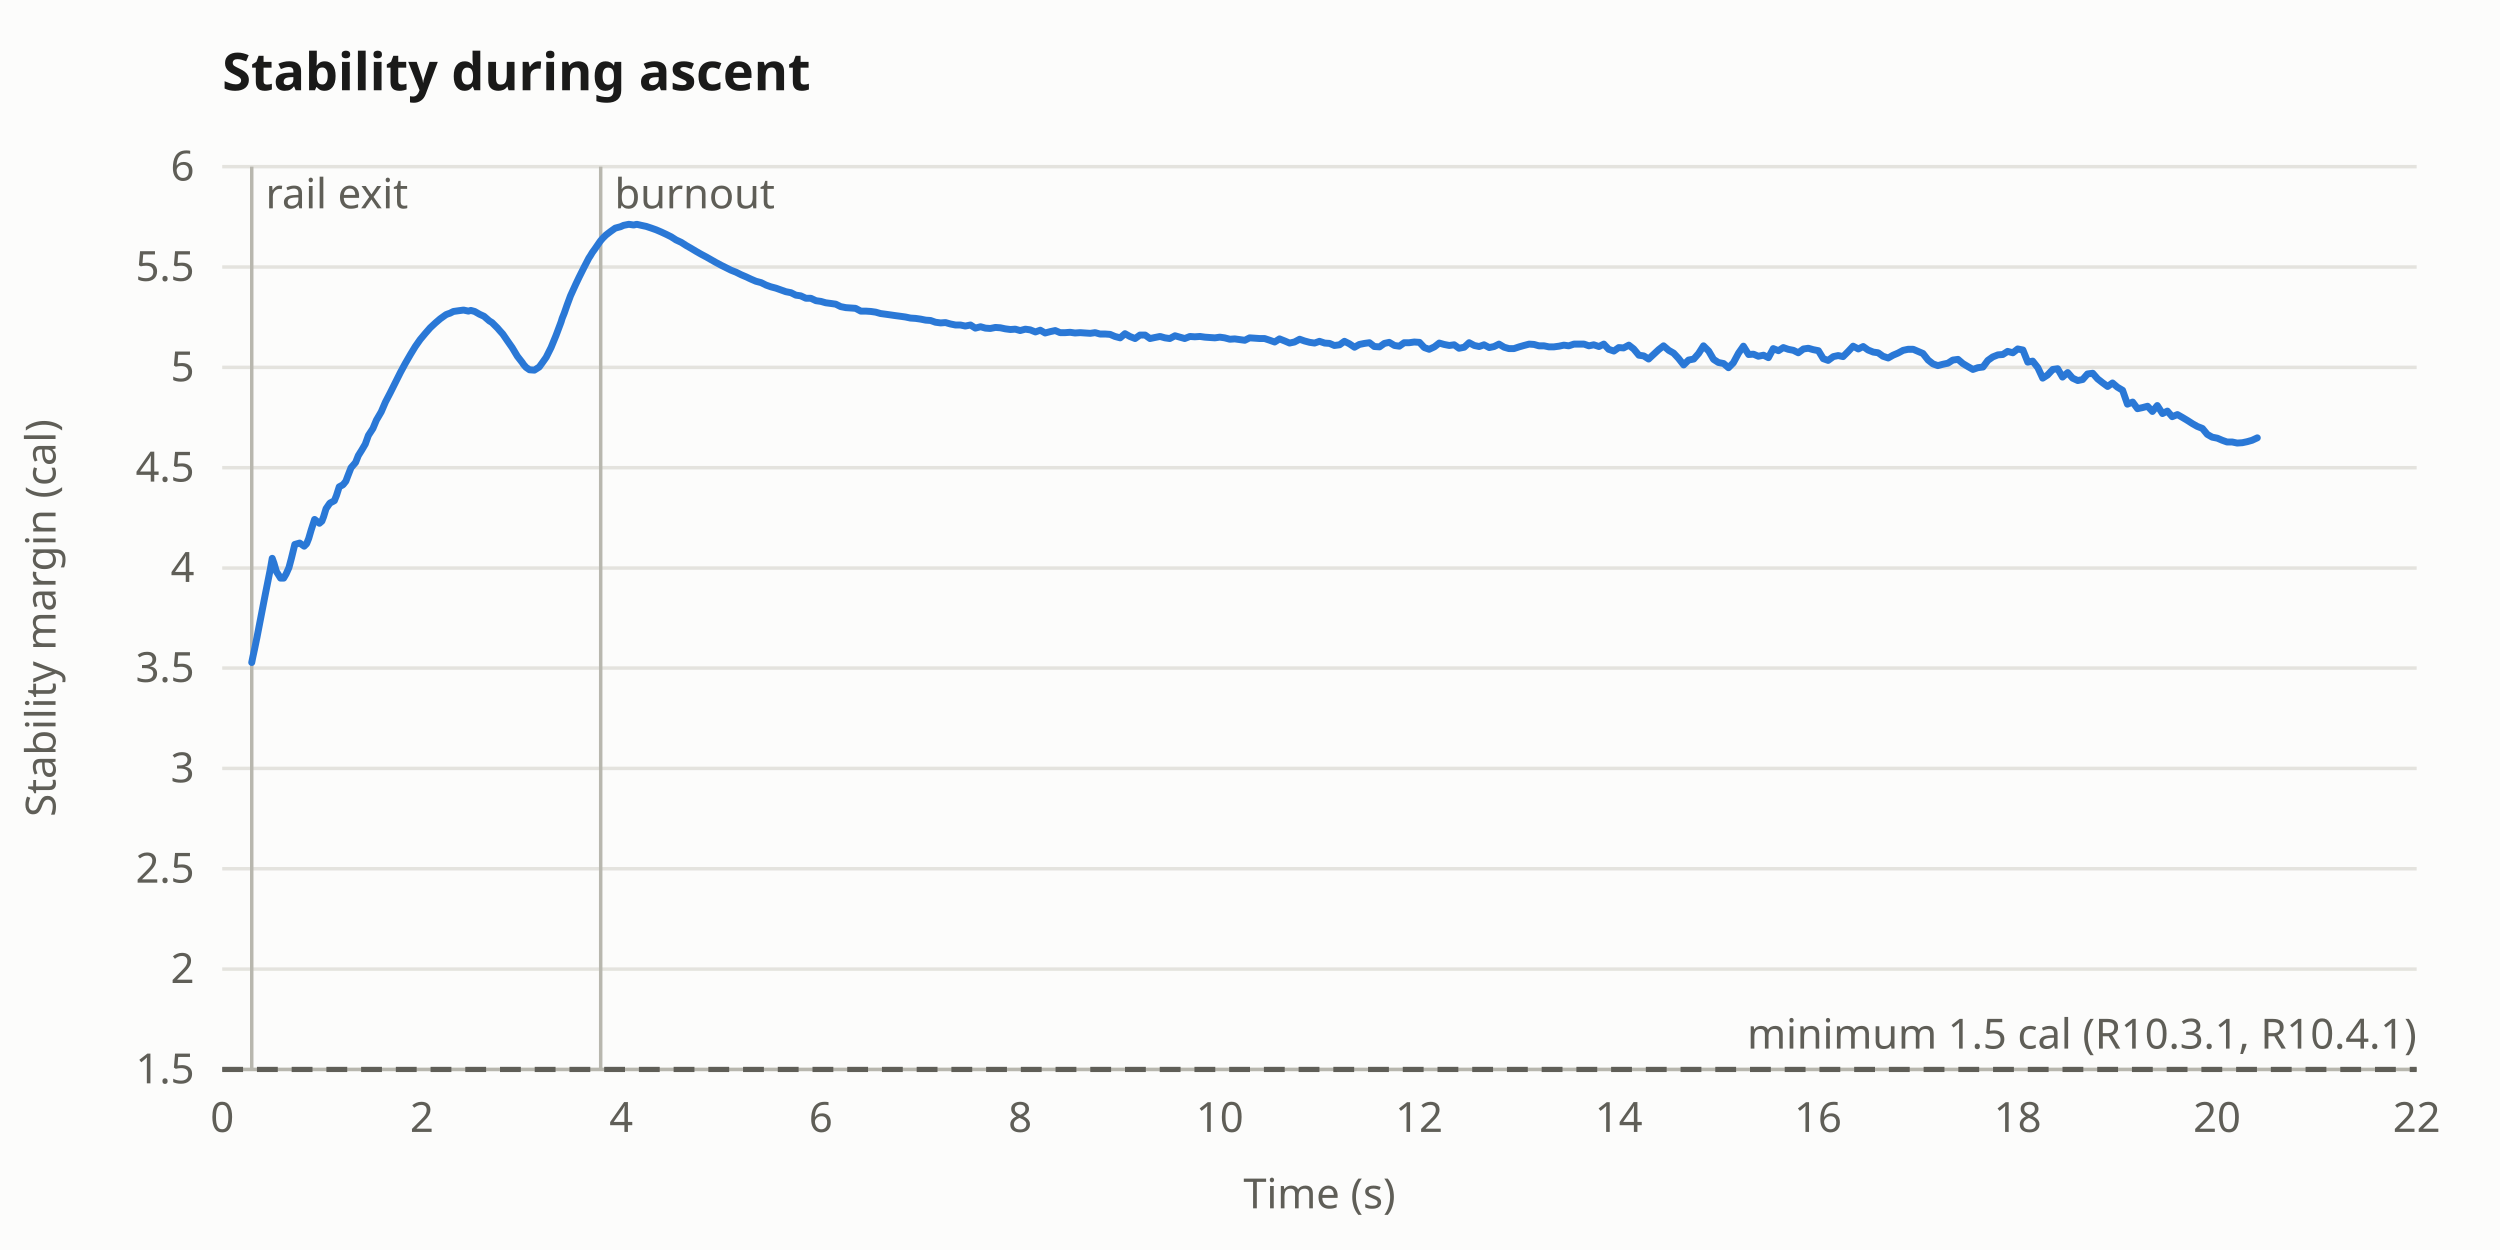
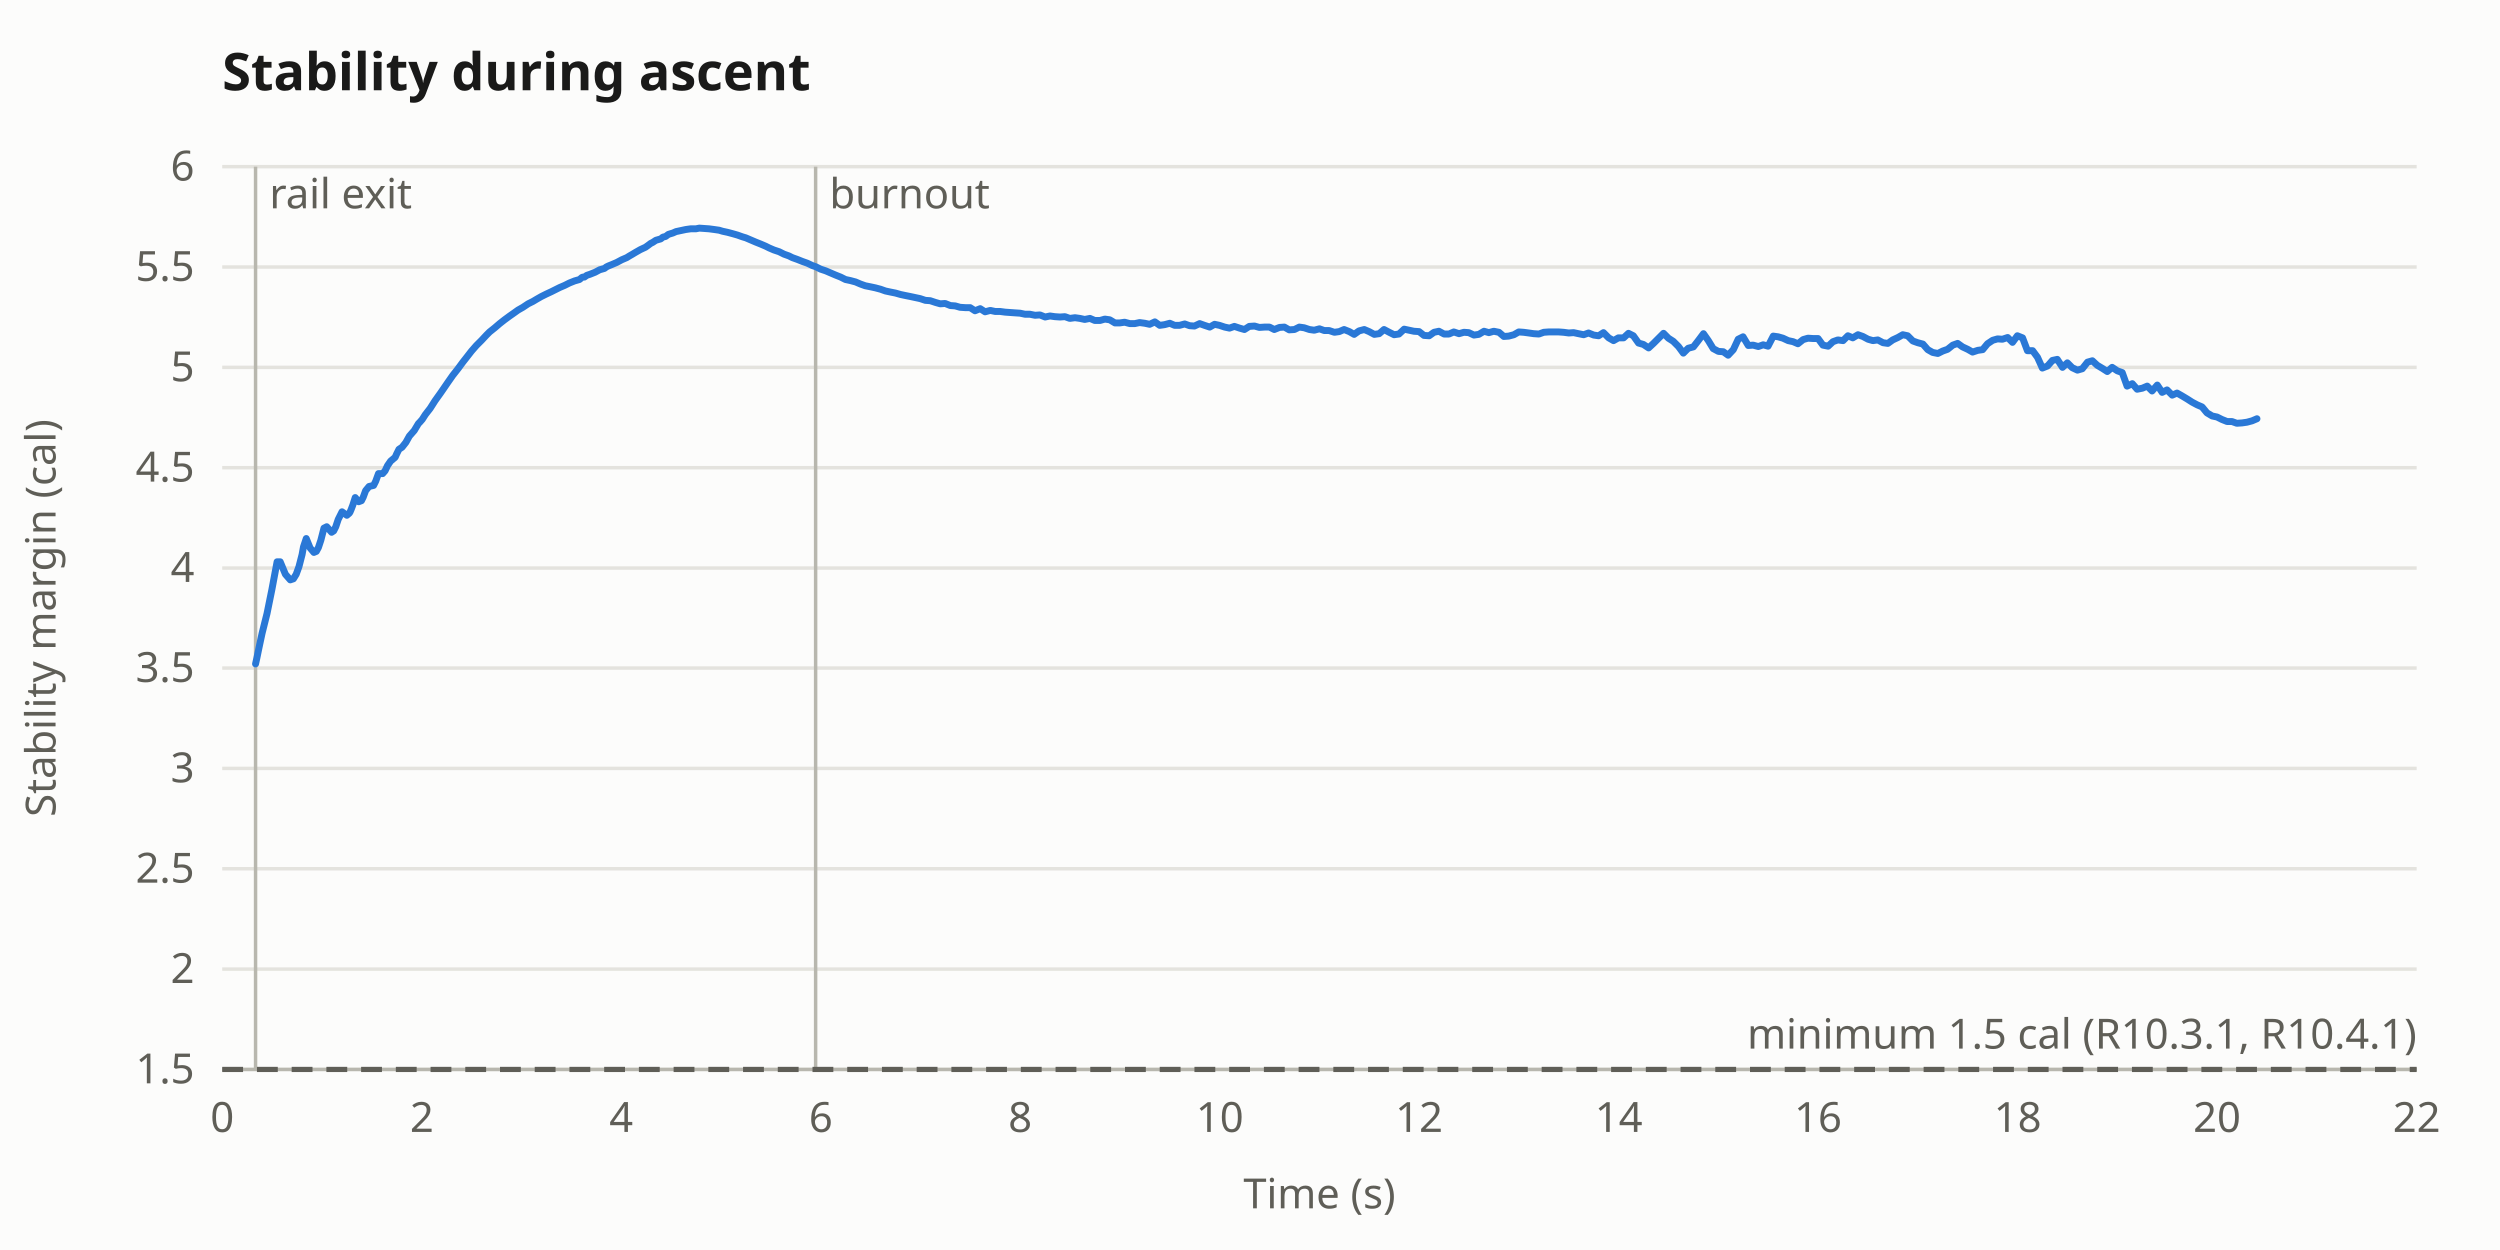
<svg xmlns="http://www.w3.org/2000/svg" viewBox="0 0 720 360" width="720" height="360" role="img" aria-label="Stability during ascent">
  <style>
.bg{fill:#fcfcfb}.grid{stroke:#e4e3de;stroke-width:1}.axis{stroke:#b8b7ae;stroke-width:1}.t1{fill:#1a1a19;font:600 15px system-ui,sans-serif}.t2{fill:#5f5e57;font:12px system-ui,sans-serif}.series{fill:none;stroke:#2a78d6;stroke-width:2;stroke-linejoin:round;stroke-linecap:round}.series2{fill:none;stroke:#d9480f;stroke-width:2;stroke-dasharray:5 3}.ref{stroke:#5f5e57;stroke-width:1.5;stroke-dasharray:6 4}.mark{stroke:#b8b7ae;stroke-width:1}
@media (prefers-color-scheme: dark){.bg{fill:#1a1a19}.grid{stroke:#34332f}.axis{stroke:#5f5e57}.t1{fill:#ffffff}.t2{fill:#c3c2b7}.series{stroke:#3987e5}.series2{stroke:#f08c4f}.ref{stroke:#c3c2b7}.mark{stroke:#5f5e57}}
</style>
  <rect class="bg" width="720" height="360" />
  <text class="t1" x="64" y="26">Stability during ascent</text>
  <line class="grid" x1="64" x2="696" y1="308.0" y2="308.0" />
  <text class="t2" x="56" y="312.0" text-anchor="end">1.5</text>
  <line class="grid" x1="64" x2="696" y1="279.1" y2="279.1" />
  <text class="t2" x="56" y="283.1" text-anchor="end">2</text>
  <line class="grid" x1="64" x2="696" y1="250.2" y2="250.2" />
  <text class="t2" x="56" y="254.2" text-anchor="end">2.5</text>
  <line class="grid" x1="64" x2="696" y1="221.3" y2="221.3" />
  <text class="t2" x="56" y="225.3" text-anchor="end">3</text>
  <line class="grid" x1="64" x2="696" y1="192.4" y2="192.4" />
  <text class="t2" x="56" y="196.4" text-anchor="end">3.5</text>
  <line class="grid" x1="64" x2="696" y1="163.6" y2="163.6" />
  <text class="t2" x="56" y="167.6" text-anchor="end">4</text>
  <line class="grid" x1="64" x2="696" y1="134.7" y2="134.7" />
  <text class="t2" x="56" y="138.7" text-anchor="end">4.5</text>
  <line class="grid" x1="64" x2="696" y1="105.8" y2="105.8" />
  <text class="t2" x="56" y="109.8" text-anchor="end">5</text>
  <line class="grid" x1="64" x2="696" y1="76.9" y2="76.9" />
  <text class="t2" x="56" y="80.9" text-anchor="end">5.5</text>
  <line class="grid" x1="64" x2="696" y1="48.0" y2="48.0" />
  <text class="t2" x="56" y="52.0" text-anchor="end">6</text>
  <text class="t2" x="64.0" y="326" text-anchor="middle">0</text>
  <text class="t2" x="121.5" y="326" text-anchor="middle">2</text>
  <text class="t2" x="178.9" y="326" text-anchor="middle">4</text>
  <text class="t2" x="236.4" y="326" text-anchor="middle">6</text>
  <text class="t2" x="293.8" y="326" text-anchor="middle">8</text>
  <text class="t2" x="351.3" y="326" text-anchor="middle">10</text>
  <text class="t2" x="408.7" y="326" text-anchor="middle">12</text>
  <text class="t2" x="466.2" y="326" text-anchor="middle">14</text>
  <text class="t2" x="523.6" y="326" text-anchor="middle">16</text>
  <text class="t2" x="581.1" y="326" text-anchor="middle">18</text>
  <text class="t2" x="638.5" y="326" text-anchor="middle">20</text>
  <text class="t2" x="696.0" y="326" text-anchor="middle">22</text>
  <line class="axis" x1="64" x2="696" y1="308" y2="308" />
  <text class="t2" x="380" y="348" text-anchor="middle">Time (s)</text>
  <text class="t2" transform="translate(16 178) rotate(-90)" text-anchor="middle">Stability margin (cal)</text>
-   <line class="mark" x1="72.5" x2="72.5" y1="48" y2="308" />
-   <text class="t2" x="76.5" y="60" text-anchor="start">rail exit</text>
-   <line class="mark" x1="173.0" x2="173.0" y1="48" y2="308" />
-   <text class="t2" x="177.0" y="60" text-anchor="start">burnout</text>
+   <line class="mark" x1="73.6" x2="73.6" y1="48" y2="308" />
+   <text class="t2" x="77.6" y="60" text-anchor="start">rail exit</text>
+   <line class="mark" x1="234.9" x2="234.9" y1="48" y2="308" />
+   <text class="t2" x="238.9" y="60" text-anchor="start">burnout</text>
  <line class="ref" x1="64" x2="696" y1="308.0" y2="308.0" />
  <text class="t2" x="696" y="302.0" text-anchor="end">minimum 1.5 cal (R10.3.1, R10.4.1)</text>
-   <path class="series" d="M72.5 190.8 L72.8 189.3 L73.3 187.0 L74.0 183.6 L75.1 177.9 L76.4 171.2 L77.9 163.7 L78.1 162.5 L78.4 160.8 L78.9 162.2 L79.6 164.6 L80.8 166.5 L81.7 166.5 L82.4 165.3 L83.2 163.5 L83.9 160.9 L84.9 156.8 L86.3 156.4 L87.6 157.3 L88.3 156.6 L88.9 155.1 L89.6 152.7 L90.6 149.6 L92.0 150.7 L92.7 150.1 L93.2 148.8 L93.9 146.5 L95.0 144.9 L96.3 144.2 L96.9 142.7 L97.7 140.2 L98.8 139.6 L99.6 138.6 L100.2 137.0 L101.1 134.7 L102.4 133.2 L103.2 131.2 L104.2 129.6 L105.2 127.9 L106.1 125.4 L107.4 123.4 L108.4 121.0 L109.8 118.6 L111.0 115.8 L112.4 113.1 L113.9 110.1 L115.3 107.3 L116.7 104.7 L118.2 102.1 L119.6 99.8 L121.0 97.8 L122.5 96.0 L123.9 94.4 L125.4 93.0 L126.8 91.8 L128.2 90.8 L128.5 90.6 L129.0 90.4 L129.6 90.2 L130.6 89.7 L132.0 89.5 L133.5 89.3 L134.9 89.6 L135.6 89.4 L136.7 89.7 L138.1 90.5 L139.4 91.1 L140.9 92.4 L141.7 92.9 L143.0 94.2 L143.3 94.5 L143.9 95.2 L144.8 96.2 L146.1 98.1 L147.5 100.1 L149.0 102.6 L150.4 104.4 L150.8 105.0 L151.5 105.8 L152.5 106.5 L153.9 106.6 L155.3 105.7 L156.1 104.6 L157.3 102.9 L158.7 100.1 L160.1 96.7 L161.6 92.7 L161.9 91.7 L162.5 90.2 L163.3 87.9 L164.3 85.2 L165.8 81.9 L166.8 79.8 L168.2 77.0 L169.6 74.3 L170.0 73.7 L170.6 72.7 L171.4 71.6 L172.7 69.7 L173.0 69.3 L173.6 68.6 L174.5 67.7 L175.8 66.7 L177.2 65.7 L178.7 65.3 L179.6 64.9 L181.1 64.6 L182.5 64.8 L183.4 64.6 L184.7 64.9 L186.1 65.2 L187.6 65.7 L189.0 66.2 L190.4 66.8 L191.9 67.5 L193.3 68.2 L194.7 69.1 L196.2 69.8 L197.6 70.7 L199.0 71.5 L200.5 72.4 L201.9 73.2 L203.4 74.0 L204.8 74.8 L206.2 75.6 L207.7 76.4 L209.1 77.1 L210.5 77.8 L212.0 78.4 L213.4 79.1 L214.8 79.7 L216.3 80.4 L217.7 81.0 L219.2 81.4 L220.6 82.1 L222.0 82.6 L223.5 83.0 L224.9 83.5 L226.3 84.0 L227.8 84.3 L229.2 85.0 L230.6 85.2 L232.1 85.9 L233.5 85.9 L235.0 86.6 L236.4 86.8 L237.8 87.2 L239.3 87.4 L240.7 87.6 L242.1 88.3 L243.6 88.6 L245.0 88.7 L246.4 88.8 L247.9 89.6 L249.3 89.6 L250.8 89.7 L252.2 89.9 L253.6 90.3 L255.1 90.5 L256.5 90.7 L257.9 90.9 L259.4 91.1 L260.8 91.3 L262.2 91.6 L263.7 91.7 L265.1 91.9 L266.6 92.2 L268.0 92.3 L269.4 92.8 L270.9 93.0 L272.3 92.9 L273.7 93.3 L275.2 93.6 L276.6 93.6 L278.0 93.9 L279.5 93.6 L280.9 94.5 L282.4 94.1 L283.8 94.5 L285.2 94.6 L286.7 94.3 L288.1 94.4 L289.5 94.7 L291.0 94.9 L292.4 94.8 L293.8 95.2 L295.3 94.8 L296.7 95.0 L298.2 95.6 L299.6 95.1 L301.0 95.9 L302.5 95.5 L303.9 95.2 L305.3 95.8 L306.8 95.8 L308.2 95.7 L309.6 95.9 L311.1 95.8 L312.5 95.9 L314.0 96.0 L315.4 95.8 L316.8 96.2 L318.3 96.2 L319.7 96.3 L321.1 96.9 L322.6 97.3 L324.0 96.1 L325.4 96.9 L326.9 97.5 L328.3 96.5 L329.8 96.5 L331.2 97.5 L332.6 97.2 L334.1 96.9 L335.5 97.3 L336.9 97.5 L338.4 96.7 L339.8 97.1 L341.2 97.5 L342.7 96.9 L344.1 97.0 L345.6 96.9 L347.0 97.1 L348.4 97.2 L349.9 97.3 L351.3 97.1 L352.7 97.3 L354.2 97.7 L355.6 97.6 L357.0 97.8 L358.5 98.0 L359.9 97.3 L361.4 97.4 L362.8 97.5 L364.2 97.5 L365.7 98.0 L367.1 98.5 L368.5 97.6 L370.0 98.2 L371.4 98.8 L372.8 98.5 L374.3 97.7 L375.7 98.2 L377.2 98.6 L378.6 98.8 L380.0 98.3 L381.5 98.8 L382.9 98.9 L384.3 99.5 L385.8 99.3 L387.2 98.3 L388.6 99.0 L390.1 100.0 L391.5 99.2 L393.0 98.9 L394.4 98.7 L395.8 99.8 L397.3 99.9 L398.7 98.9 L400.1 98.6 L401.6 99.5 L403.0 99.7 L404.4 98.7 L405.9 98.7 L407.3 98.5 L408.8 98.6 L410.2 100.1 L411.6 100.6 L413.1 99.9 L414.5 98.8 L415.9 99.2 L417.4 99.5 L418.8 99.3 L420.2 100.3 L421.7 100.0 L423.1 98.7 L424.6 99.5 L426.0 99.8 L427.4 99.3 L428.9 100.1 L430.3 99.8 L431.7 99.1 L433.2 100.0 L434.6 100.4 L436.0 100.4 L437.5 99.9 L438.9 99.5 L440.4 99.1 L441.8 99.2 L443.2 99.6 L444.7 99.6 L446.1 99.9 L447.5 99.9 L449.0 99.7 L450.4 99.4 L451.8 99.6 L453.3 99.1 L454.7 99.1 L456.2 99.1 L457.6 99.6 L459.0 99.3 L460.5 99.8 L461.9 99.1 L463.3 100.6 L464.8 101.1 L466.2 100.1 L467.6 100.2 L469.1 99.4 L470.5 100.5 L472.0 102.3 L473.4 102.5 L474.8 103.4 L476.3 102.0 L477.7 100.7 L479.1 99.6 L480.6 100.9 L482.0 101.7 L483.4 103.2 L484.9 105.1 L486.3 103.7 L487.8 103.4 L489.2 101.8 L490.6 99.6 L492.1 101.1 L493.5 103.5 L494.9 104.4 L496.4 104.7 L497.8 105.9 L499.2 104.5 L500.7 101.7 L502.1 99.7 L503.6 102.1 L505.0 102.0 L506.4 102.6 L507.9 102.3 L509.3 103.0 L510.7 100.4 L512.2 101.0 L513.6 100.1 L515.0 100.6 L516.5 100.9 L517.9 101.6 L519.4 100.5 L520.8 100.3 L522.2 100.7 L523.7 101.0 L525.1 103.3 L526.5 103.8 L528.0 102.7 L529.4 102.4 L530.8 102.7 L532.3 101.2 L533.7 99.7 L535.2 100.5 L536.6 99.8 L538.0 100.8 L539.5 101.4 L540.9 101.6 L542.3 102.6 L543.8 103.1 L545.2 102.3 L546.6 101.7 L548.1 100.9 L549.5 100.6 L551.0 100.6 L552.4 101.2 L553.8 101.8 L555.3 103.7 L556.7 104.8 L558.1 105.3 L559.6 104.9 L561.0 104.6 L562.4 103.7 L563.9 103.5 L565.3 104.7 L566.8 105.6 L568.2 106.4 L569.6 105.9 L571.1 105.7 L572.5 103.8 L573.9 102.8 L575.4 102.2 L576.8 102.1 L578.2 101.2 L579.7 101.6 L581.1 100.5 L582.6 100.8 L584.0 104.3 L585.4 104.0 L586.9 105.9 L588.3 108.9 L589.7 108.0 L591.2 106.4 L592.6 106.2 L594.0 108.6 L595.5 107.3 L596.9 108.9 L598.4 109.6 L599.8 109.3 L601.2 107.7 L602.7 107.5 L604.1 109.1 L605.5 110.2 L607.0 111.3 L608.4 110.3 L609.8 111.5 L611.3 112.4 L612.7 116.4 L614.2 115.8 L615.6 117.7 L617.0 117.4 L618.5 117.0 L619.9 118.5 L621.3 116.8 L622.8 119.1 L624.2 118.4 L625.6 120.0 L627.1 119.4 L628.5 120.2 L630.0 121.1 L631.4 122.0 L632.8 122.8 L634.3 123.4 L635.7 125.1 L637.1 125.9 L638.6 126.2 L640.0 126.8 L641.4 127.3 L642.9 127.3 L644.3 127.6 L645.8 127.5 L647.2 127.2 L648.6 126.8 L650.1 126.1" />
+   <path class="series" d="M73.6 191.2 L74.0 189.4 L74.6 186.5 L75.5 182.3 L76.9 176.7 L78.3 169.8 L79.8 161.8 L80.7 161.8 L82.2 165.4 L83.6 167.0 L84.5 166.7 L85.3 165.4 L86.1 163.2 L87.0 159.7 L87.4 157.5 L88.2 155.1 L89.3 157.8 L90.4 159.1 L91.1 158.8 L91.7 157.7 L92.4 155.6 L93.3 152.1 L94.1 151.7 L95.5 153.3 L96.1 152.9 L96.7 151.7 L97.4 149.6 L98.5 147.4 L99.9 148.4 L100.6 147.8 L100.8 147.5 L101.1 146.8 L101.6 145.5 L102.3 143.3 L103.3 144.5 L104.1 144.2 L104.6 143.2 L105.3 141.3 L106.3 140.1 L107.6 139.8 L108.2 138.6 L109.0 136.4 L110.2 136.4 L110.9 135.6 L111.6 134.1 L112.5 132.8 L113.8 131.7 L114.2 130.8 L114.9 129.4 L115.8 128.8 L116.9 127.4 L117.9 125.6 L119.3 124.0 L120.5 122.0 L120.9 121.6 L121.6 120.8 L122.5 119.4 L123.9 117.6 L125.3 115.4 L126.8 113.3 L127.7 112.0 L129.0 110.1 L130.4 108.1 L131.9 106.2 L133.3 104.3 L134.4 102.9 L135.8 101.1 L137.2 99.5 L138.7 98.0 L140.1 96.5 L141.0 95.6 L142.5 94.4 L143.9 93.2 L145.3 92.1 L146.8 91.0 L147.8 90.3 L149.2 89.3 L150.6 88.5 L152.1 87.5 L153.5 86.8 L154.5 86.2 L155.9 85.4 L157.3 84.7 L158.8 84.0 L160.2 83.3 L161.2 82.8 L162.6 82.2 L164.0 81.5 L165.5 80.9 L166.9 80.5 L167.6 79.9 L167.9 79.8 L168.3 79.8 L169.0 79.3 L169.9 79.0 L171.4 78.4 L172.7 77.7 L174.1 77.3 L174.6 76.9 L175.2 76.6 L176.2 76.2 L177.6 75.6 L179.1 74.8 L180.5 74.2 L181.3 73.7 L182.0 73.3 L183.0 72.7 L184.4 71.9 L185.9 71.2 L186.6 70.7 L187.4 70.1 L188.0 69.8 L188.9 69.2 L190.3 68.8 L190.9 68.3 L191.7 68.1 L192.5 67.5 L193.8 67.1 L194.7 66.7 L196.1 66.4 L197.5 66.1 L198.9 65.9 L200.4 65.9 L201.4 65.7 L202.8 65.8 L204.2 65.9 L205.7 66.1 L207.1 66.3 L208.1 66.6 L209.5 66.9 L211.0 67.3 L212.4 67.7 L213.8 68.2 L214.8 68.5 L216.2 69.1 L217.6 69.7 L219.1 70.3 L220.5 70.9 L221.5 71.4 L222.9 72.0 L224.4 72.5 L225.8 73.2 L227.2 73.7 L228.2 74.2 L229.6 74.7 L231.1 75.3 L232.5 75.8 L234.0 76.5 L234.9 76.8 L236.3 77.5 L237.8 78.0 L239.2 78.6 L240.6 79.2 L242.1 79.8 L243.5 80.5 L244.9 80.8 L246.4 81.2 L247.8 81.8 L249.2 82.3 L250.7 82.6 L252.1 82.9 L253.6 83.3 L255.0 83.8 L256.4 84.1 L257.9 84.4 L259.3 84.8 L260.7 85.1 L262.2 85.4 L263.6 85.7 L265.0 86.0 L266.5 86.5 L267.9 86.6 L269.4 87.1 L270.8 87.5 L272.2 87.4 L273.7 88.0 L275.1 88.1 L276.5 88.5 L278.0 88.6 L279.4 88.6 L280.8 89.5 L282.3 88.9 L283.7 89.8 L285.2 89.4 L286.6 89.7 L288.0 89.7 L289.5 89.9 L290.9 90.0 L292.3 90.1 L293.8 90.2 L295.2 90.5 L296.6 90.5 L298.1 90.8 L299.5 90.7 L301.0 91.3 L302.4 91.0 L303.8 91.2 L305.3 91.3 L306.7 91.2 L308.1 91.7 L309.6 91.5 L311.0 91.7 L312.4 92.0 L313.9 91.7 L315.3 92.3 L316.8 92.3 L318.2 91.9 L319.6 92.1 L321.1 93.0 L322.5 93.0 L323.9 92.8 L325.4 93.2 L326.8 93.2 L328.2 92.9 L329.7 93.1 L331.1 93.4 L332.6 92.7 L334.0 93.7 L335.4 93.5 L336.9 93.1 L338.3 93.7 L339.7 93.7 L341.2 93.3 L342.6 93.8 L344.0 93.9 L345.5 93.2 L346.9 93.7 L348.4 94.2 L349.8 93.4 L351.2 93.7 L352.7 94.2 L354.1 94.5 L355.5 94.0 L357.0 94.5 L358.4 94.9 L359.8 94.0 L361.3 93.9 L362.7 94.3 L364.2 94.2 L365.6 94.2 L367.0 94.9 L368.5 94.3 L369.9 94.2 L371.3 95.0 L372.8 94.9 L374.2 94.2 L375.6 94.4 L377.1 94.9 L378.5 95.1 L380.0 94.7 L381.4 95.2 L382.8 95.2 L384.3 95.7 L385.7 95.5 L387.1 94.9 L388.6 95.5 L390.0 96.3 L391.4 95.3 L392.9 94.9 L394.3 95.5 L395.8 96.3 L397.2 96.1 L398.6 94.9 L400.1 95.7 L401.5 96.4 L402.9 96.2 L404.4 94.8 L405.8 95.1 L407.2 95.4 L408.7 95.5 L410.1 96.6 L411.6 96.7 L413.0 95.7 L414.4 95.4 L415.9 96.2 L417.3 96.2 L418.7 95.6 L420.2 96.1 L421.6 95.7 L423.0 95.8 L424.5 96.5 L425.9 96.3 L427.4 95.4 L428.8 95.8 L430.2 95.4 L431.7 95.7 L433.1 96.9 L434.5 96.8 L436.0 96.4 L437.4 95.6 L438.8 95.7 L440.3 95.9 L441.7 96.1 L443.2 96.2 L444.6 95.7 L446.0 95.6 L447.5 95.6 L448.9 95.6 L450.3 95.7 L451.8 95.9 L453.2 95.8 L454.6 96.1 L456.1 96.4 L457.5 95.9 L459.0 96.5 L460.4 96.7 L461.8 95.8 L463.3 97.3 L464.7 98.1 L466.1 97.3 L467.6 97.3 L469.0 96.0 L470.4 96.7 L471.9 98.8 L473.3 99.2 L474.8 100.2 L476.2 98.9 L477.6 97.5 L479.1 96.0 L480.5 97.4 L481.9 98.3 L483.4 99.8 L484.8 101.7 L486.2 100.3 L487.7 99.9 L489.1 98.1 L490.6 96.1 L492.0 98.1 L493.4 100.4 L494.9 101.2 L496.3 101.3 L497.7 102.3 L499.2 100.7 L500.6 97.7 L502.0 97.0 L503.5 99.5 L504.9 99.4 L506.4 99.8 L507.8 99.3 L509.2 99.7 L510.7 96.8 L512.1 97.0 L513.5 97.4 L515.0 98.1 L516.4 98.4 L517.8 99.0 L519.3 97.8 L520.7 97.4 L522.2 97.5 L523.6 97.5 L525.0 99.4 L526.5 99.7 L527.9 98.4 L529.3 97.9 L530.8 98.1 L532.2 96.7 L533.6 97.3 L535.1 96.4 L536.5 96.9 L538.0 97.7 L539.4 98.1 L540.8 97.9 L542.3 98.7 L543.7 98.9 L545.1 97.9 L546.6 97.2 L548.0 96.4 L549.4 96.7 L550.9 98.2 L552.3 98.7 L553.8 99.1 L555.2 100.7 L556.6 101.5 L558.1 101.8 L559.5 101.1 L560.9 100.6 L562.4 99.4 L563.8 98.9 L565.2 99.9 L566.7 100.6 L568.1 101.4 L569.6 100.9 L571.0 100.7 L572.4 99.0 L573.9 98.0 L575.3 97.6 L576.7 97.7 L578.2 97.2 L579.6 98.6 L581.0 96.7 L582.5 97.3 L583.9 101.0 L585.4 101.0 L586.8 102.9 L588.2 106.0 L589.7 105.4 L591.1 103.8 L592.5 103.5 L594.0 105.8 L595.4 104.5 L596.8 105.9 L598.3 106.6 L599.7 106.2 L601.2 104.3 L602.6 103.9 L604.0 105.2 L605.5 106.1 L606.9 107.0 L608.3 105.8 L609.8 106.8 L611.2 107.3 L612.6 111.2 L614.1 110.5 L615.5 112.1 L617.0 111.8 L618.4 111.2 L619.8 112.6 L621.3 110.9 L622.7 113.0 L624.1 112.3 L625.6 113.8 L627.0 113.2 L628.4 114.0 L629.9 114.9 L631.3 115.8 L632.8 116.6 L634.2 117.2 L635.6 118.9 L637.1 119.8 L638.5 120.1 L639.9 120.8 L641.4 121.4 L642.8 121.4 L644.2 121.9 L645.7 121.8 L647.1 121.6 L648.6 121.2 L650.0 120.6" />
</svg>
